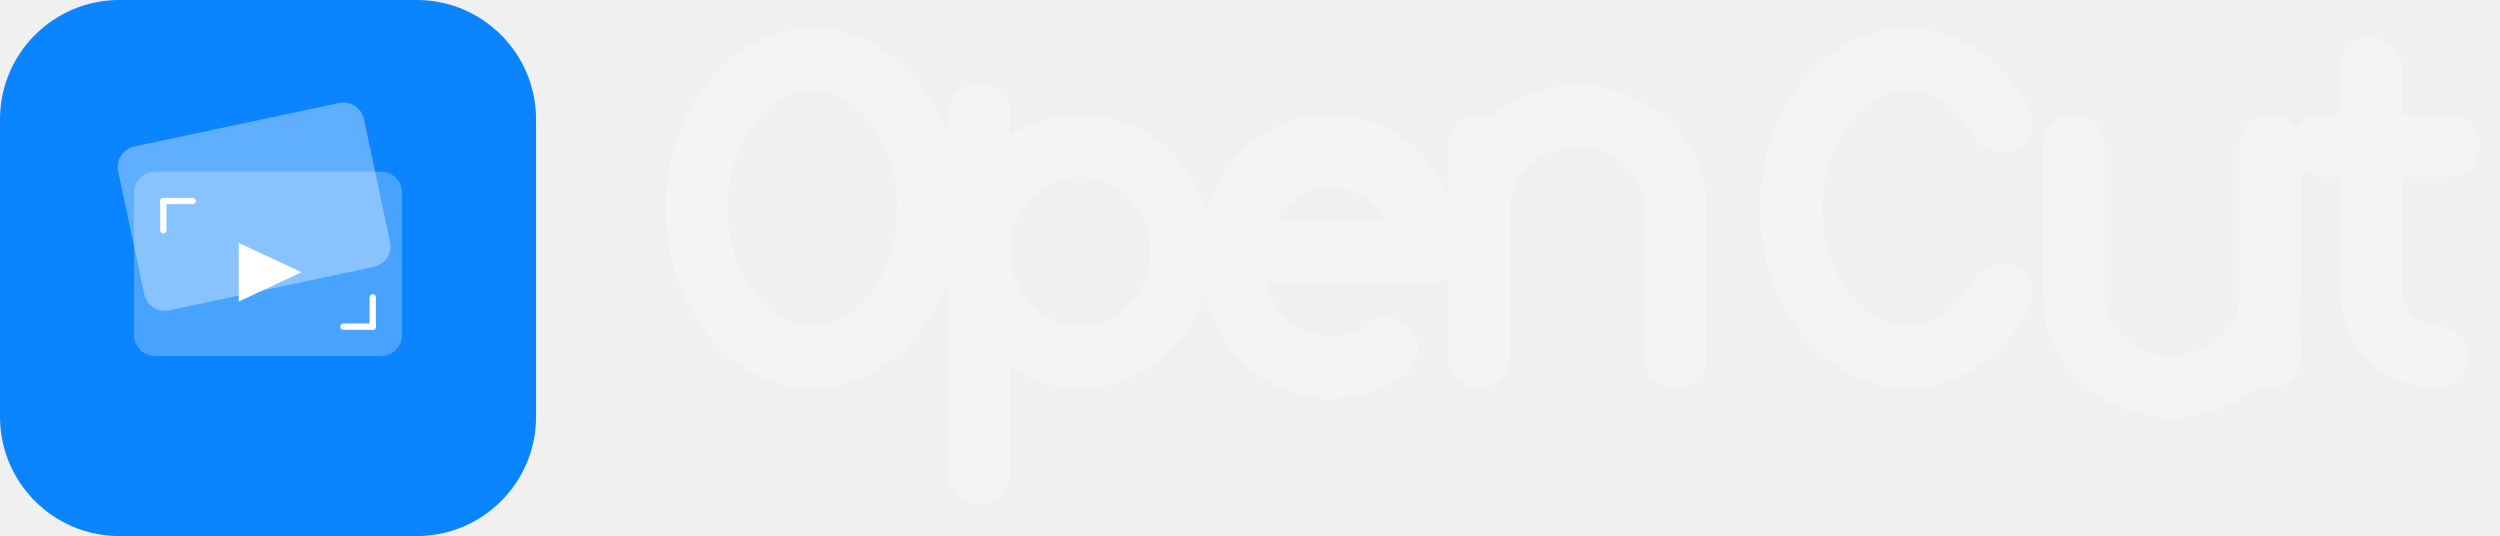
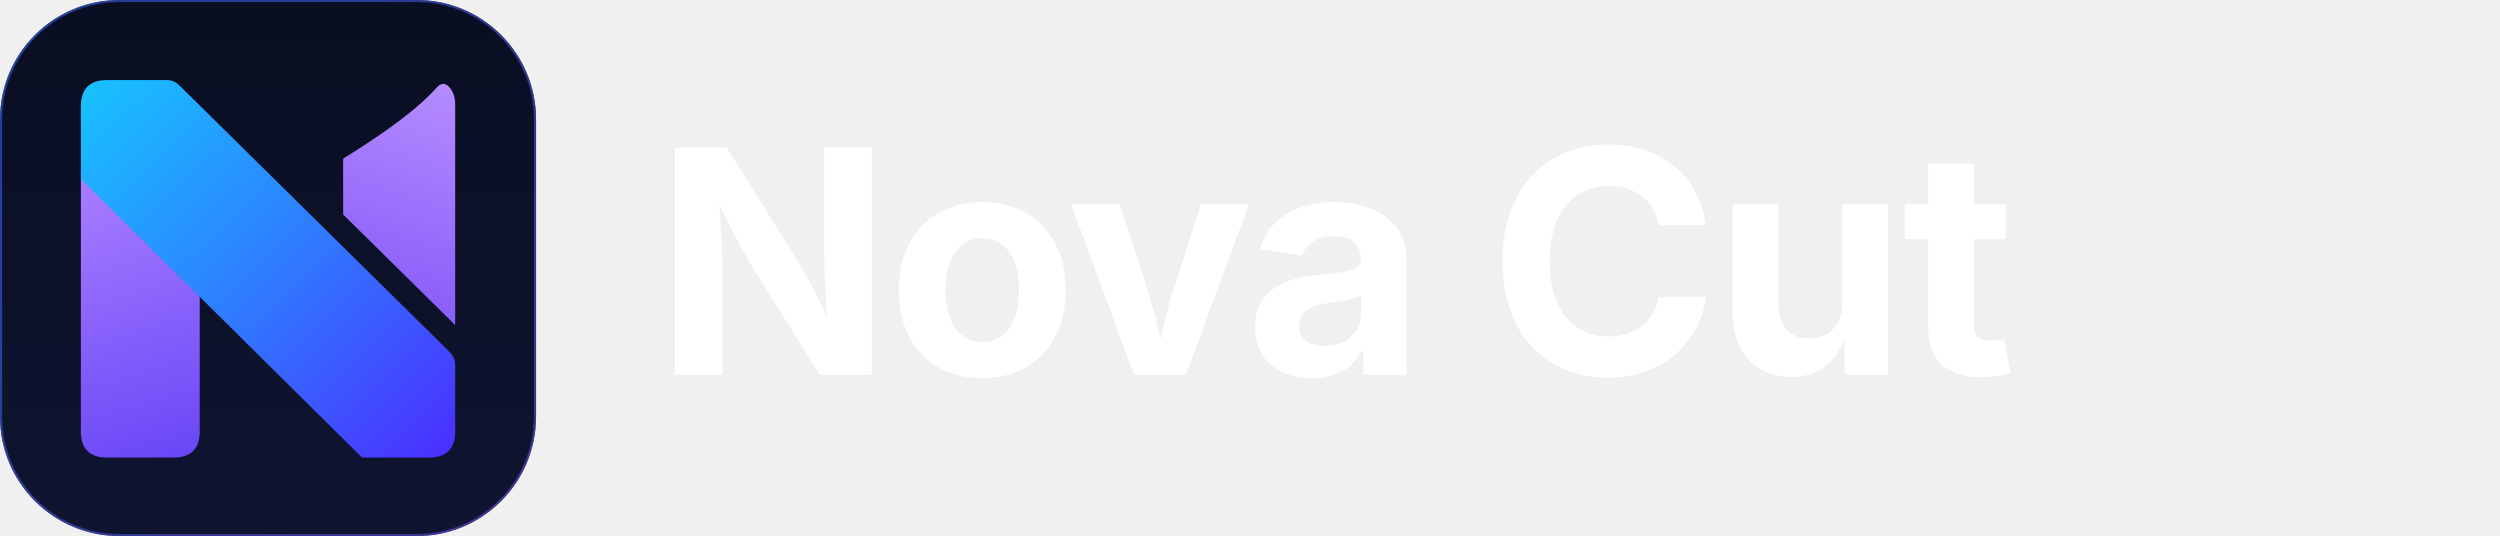
- <svg xmlns="http://www.w3.org/2000/svg" viewBox="0 0 1681 360" width="1681" height="360" role="img" aria-label="Open Cut">
+ <svg xmlns="http://www.w3.org/2000/svg" viewBox="0 0 1681 360" width="1681" height="360" role="img" aria-label="Nova Cut">
  <g transform="scale(0.352)">
-     <rect width="1024" height="1024" rx="228" fill="#0A84FF" />
-     <g transform="translate(512, 520)" fill="#FFFFFF">
-       <rect x="-240" y="-288" width="480" height="320" rx="40" opacity="0.35" transform="rotate(-12)" />
-       <rect x="-256" y="-192" width="512" height="352" rx="40" opacity="0.25" />
-       <path d="M-56,-56 L-56,56 L64,0 Z" />
-       <g fill="none" stroke="#FFFFFF" stroke-width="12" stroke-linecap="round">
-         <line x1="-200" y1="-136" x2="-200" y2="-80" />
-         <line x1="-200" y1="-136" x2="-144" y2="-136" />
-         <line x1="200" y1="104" x2="200" y2="48" />
-         <line x1="200" y1="104" x2="144" y2="104" />
-       </g>
+     <defs>
+       <linearGradient id="t" x1="0" y1="0" x2="0" y2="1">
+         <stop offset="0" stop-color="#0A0E22" />
+         <stop offset="1" stop-color="#0F1531" />
+       </linearGradient>
+       <linearGradient id="edge" x1="0" y1="0" x2="1" y2="1">
+         <stop offset="0" stop-color="#2D6BFF" />
+         <stop offset="1" stop-color="#6B4BE0" />
+       </linearGradient>
+       <linearGradient id="ga" gradientUnits="userSpaceOnUse" x1="153" y1="153" x2="868" y2="874">
+         <stop offset="0" stop-color="#17C3FF" />
+         <stop offset="0.5" stop-color="#2F7DFF" />
+         <stop offset="1" stop-color="#4B2EFF" />
+       </linearGradient>
+       <linearGradient id="gb" gradientUnits="userSpaceOnUse" x1="153" y1="342" x2="320" y2="874">
+         <stop offset="0" stop-color="#A87DFF" />
+         <stop offset="1" stop-color="#6A48F7" />
+       </linearGradient>
+       <linearGradient id="gc" gradientUnits="userSpaceOnUse" x1="850" y1="165" x2="700" y2="620">
+         <stop offset="0" stop-color="#B58BFF" />
+         <stop offset="1" stop-color="#8458F8" />
+       </linearGradient>
+     </defs>
+     <rect width="1024" height="1024" rx="228" fill="url(#t)" />
+     <rect x="2" y="2" width="1020" height="1020" rx="226" fill="none" stroke="url(#edge)" stroke-width="4" opacity="0.55" />
+     <g transform="translate(512 513.5) scale(1) translate(-510.5 -513.5)">
+       <path d="M654,303 C720,262 790,215 833,167 Q846,153 858,168 Q868,180 868,200 V620.9 L654,409.8 Z" fill="url(#gc)" />
+       <path d="M153,330 L380,557 V824 Q380,874 330,874 H203 Q153,874 153,824 Z" fill="url(#gb)" />
+       <path d="M203,153 H318 Q331,153 341,163 L857,672 Q868,683 868,698 V824 Q868,874 818,874 H690 L153,342 V203 Q153,153 203,153 Z" fill="url(#ga)" />
    </g>
  </g>
-   <g transform="translate(468.448 0)" fill="none" stroke="#F3F4F6" stroke-width="42" stroke-linecap="round" stroke-linejoin="round">
-     <path d="M0 140a78 100 0 1 0 156 0a78 100 0 1 0 -156 0" />
-     <path d="M190 77V318" />
-     <path d="M190 169a68 71 0 1 0 136 0a68 71 0 1 0 -136 0" />
-     <path d="M360 169h132a66 71 0 1 0 -27.72 65.32" />
-     <path d="M492 169a66 71 0 0 0 -132 0" />
-     <path d="M526 240V98" />
-     <path d="M526 138.92a66 60.72 0 0 1 132 0V240" />
-     <path d="M877.483 81.896A78 100 0 1 0 877.483 198.104" />
-     <path d="M926 98V199.08a66 60.72 0 0 0 132 0V98" />
-     <path d="M1058 226.8V240" />
-     <path d="M1126 46V196a44 44 0 0 0 44 44" />
-     <path d="M1092 98h86" />
-   </g>
+   <text x="440" y="252" font-family="Inter, Segoe UI, system-ui, -apple-system, sans-serif" font-size="210" font-weight="700" letter-spacing="-4" fill="#FFFFFF">Nova Cut</text>
</svg>
